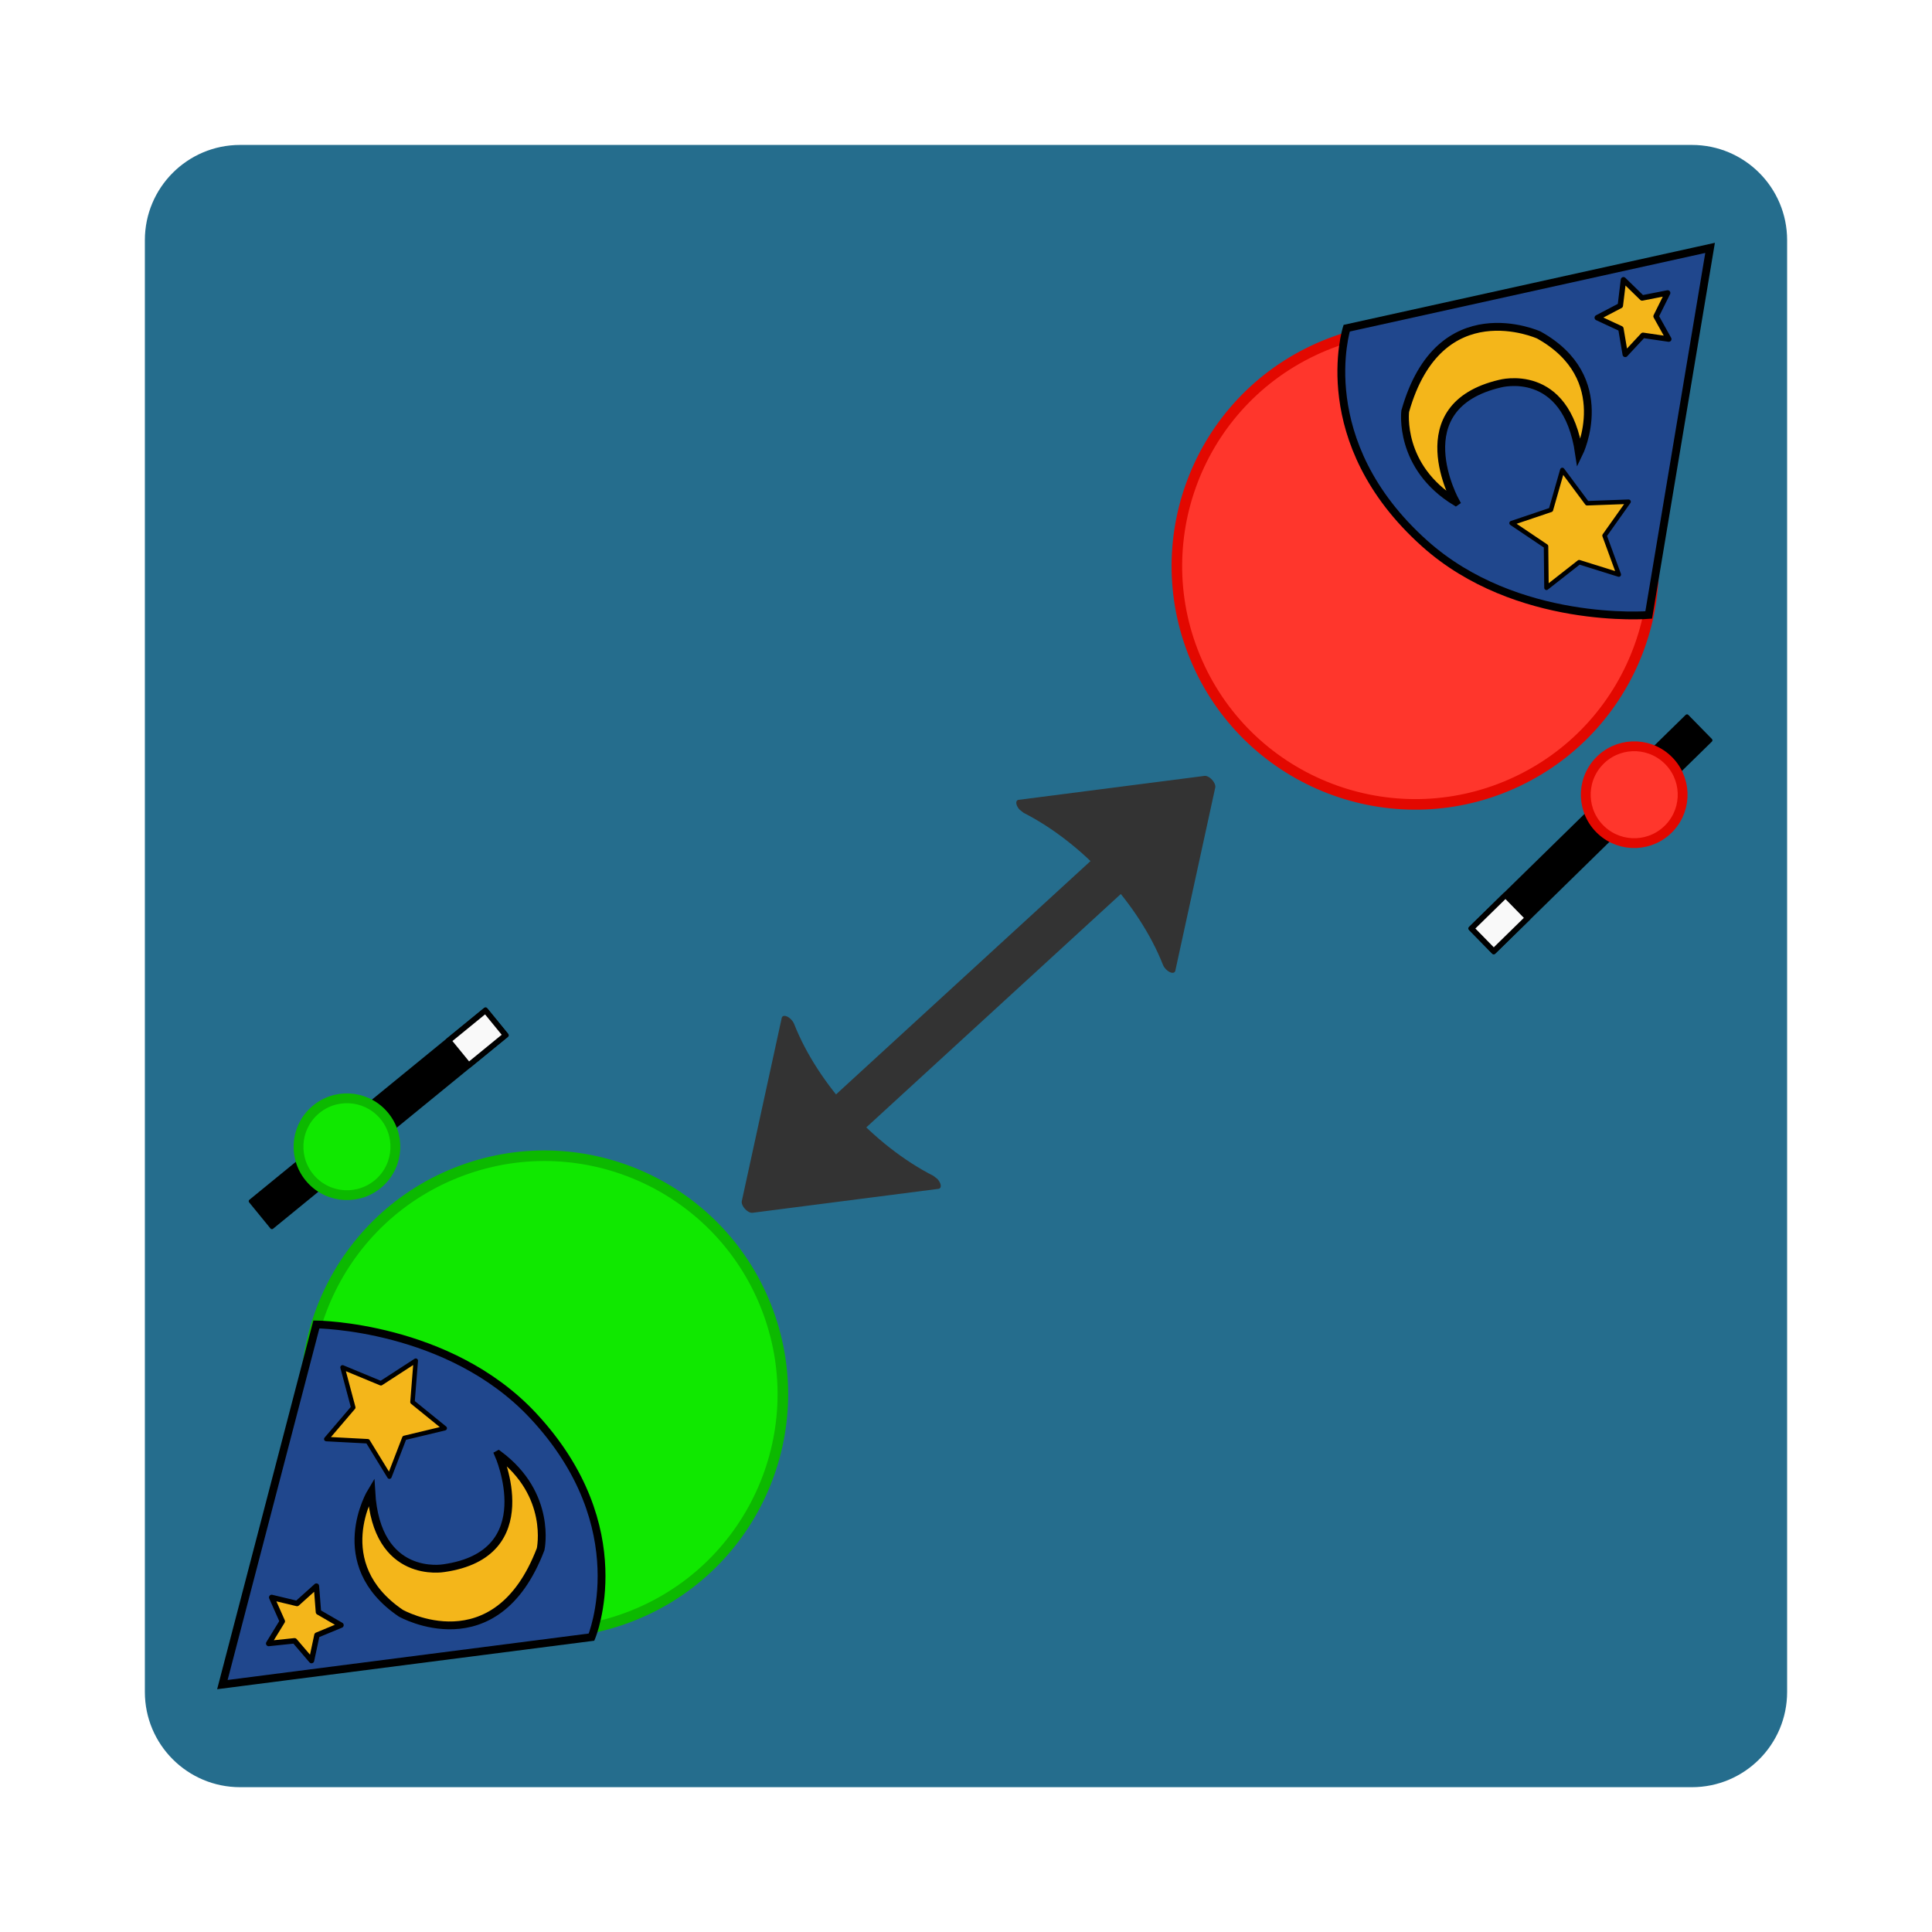
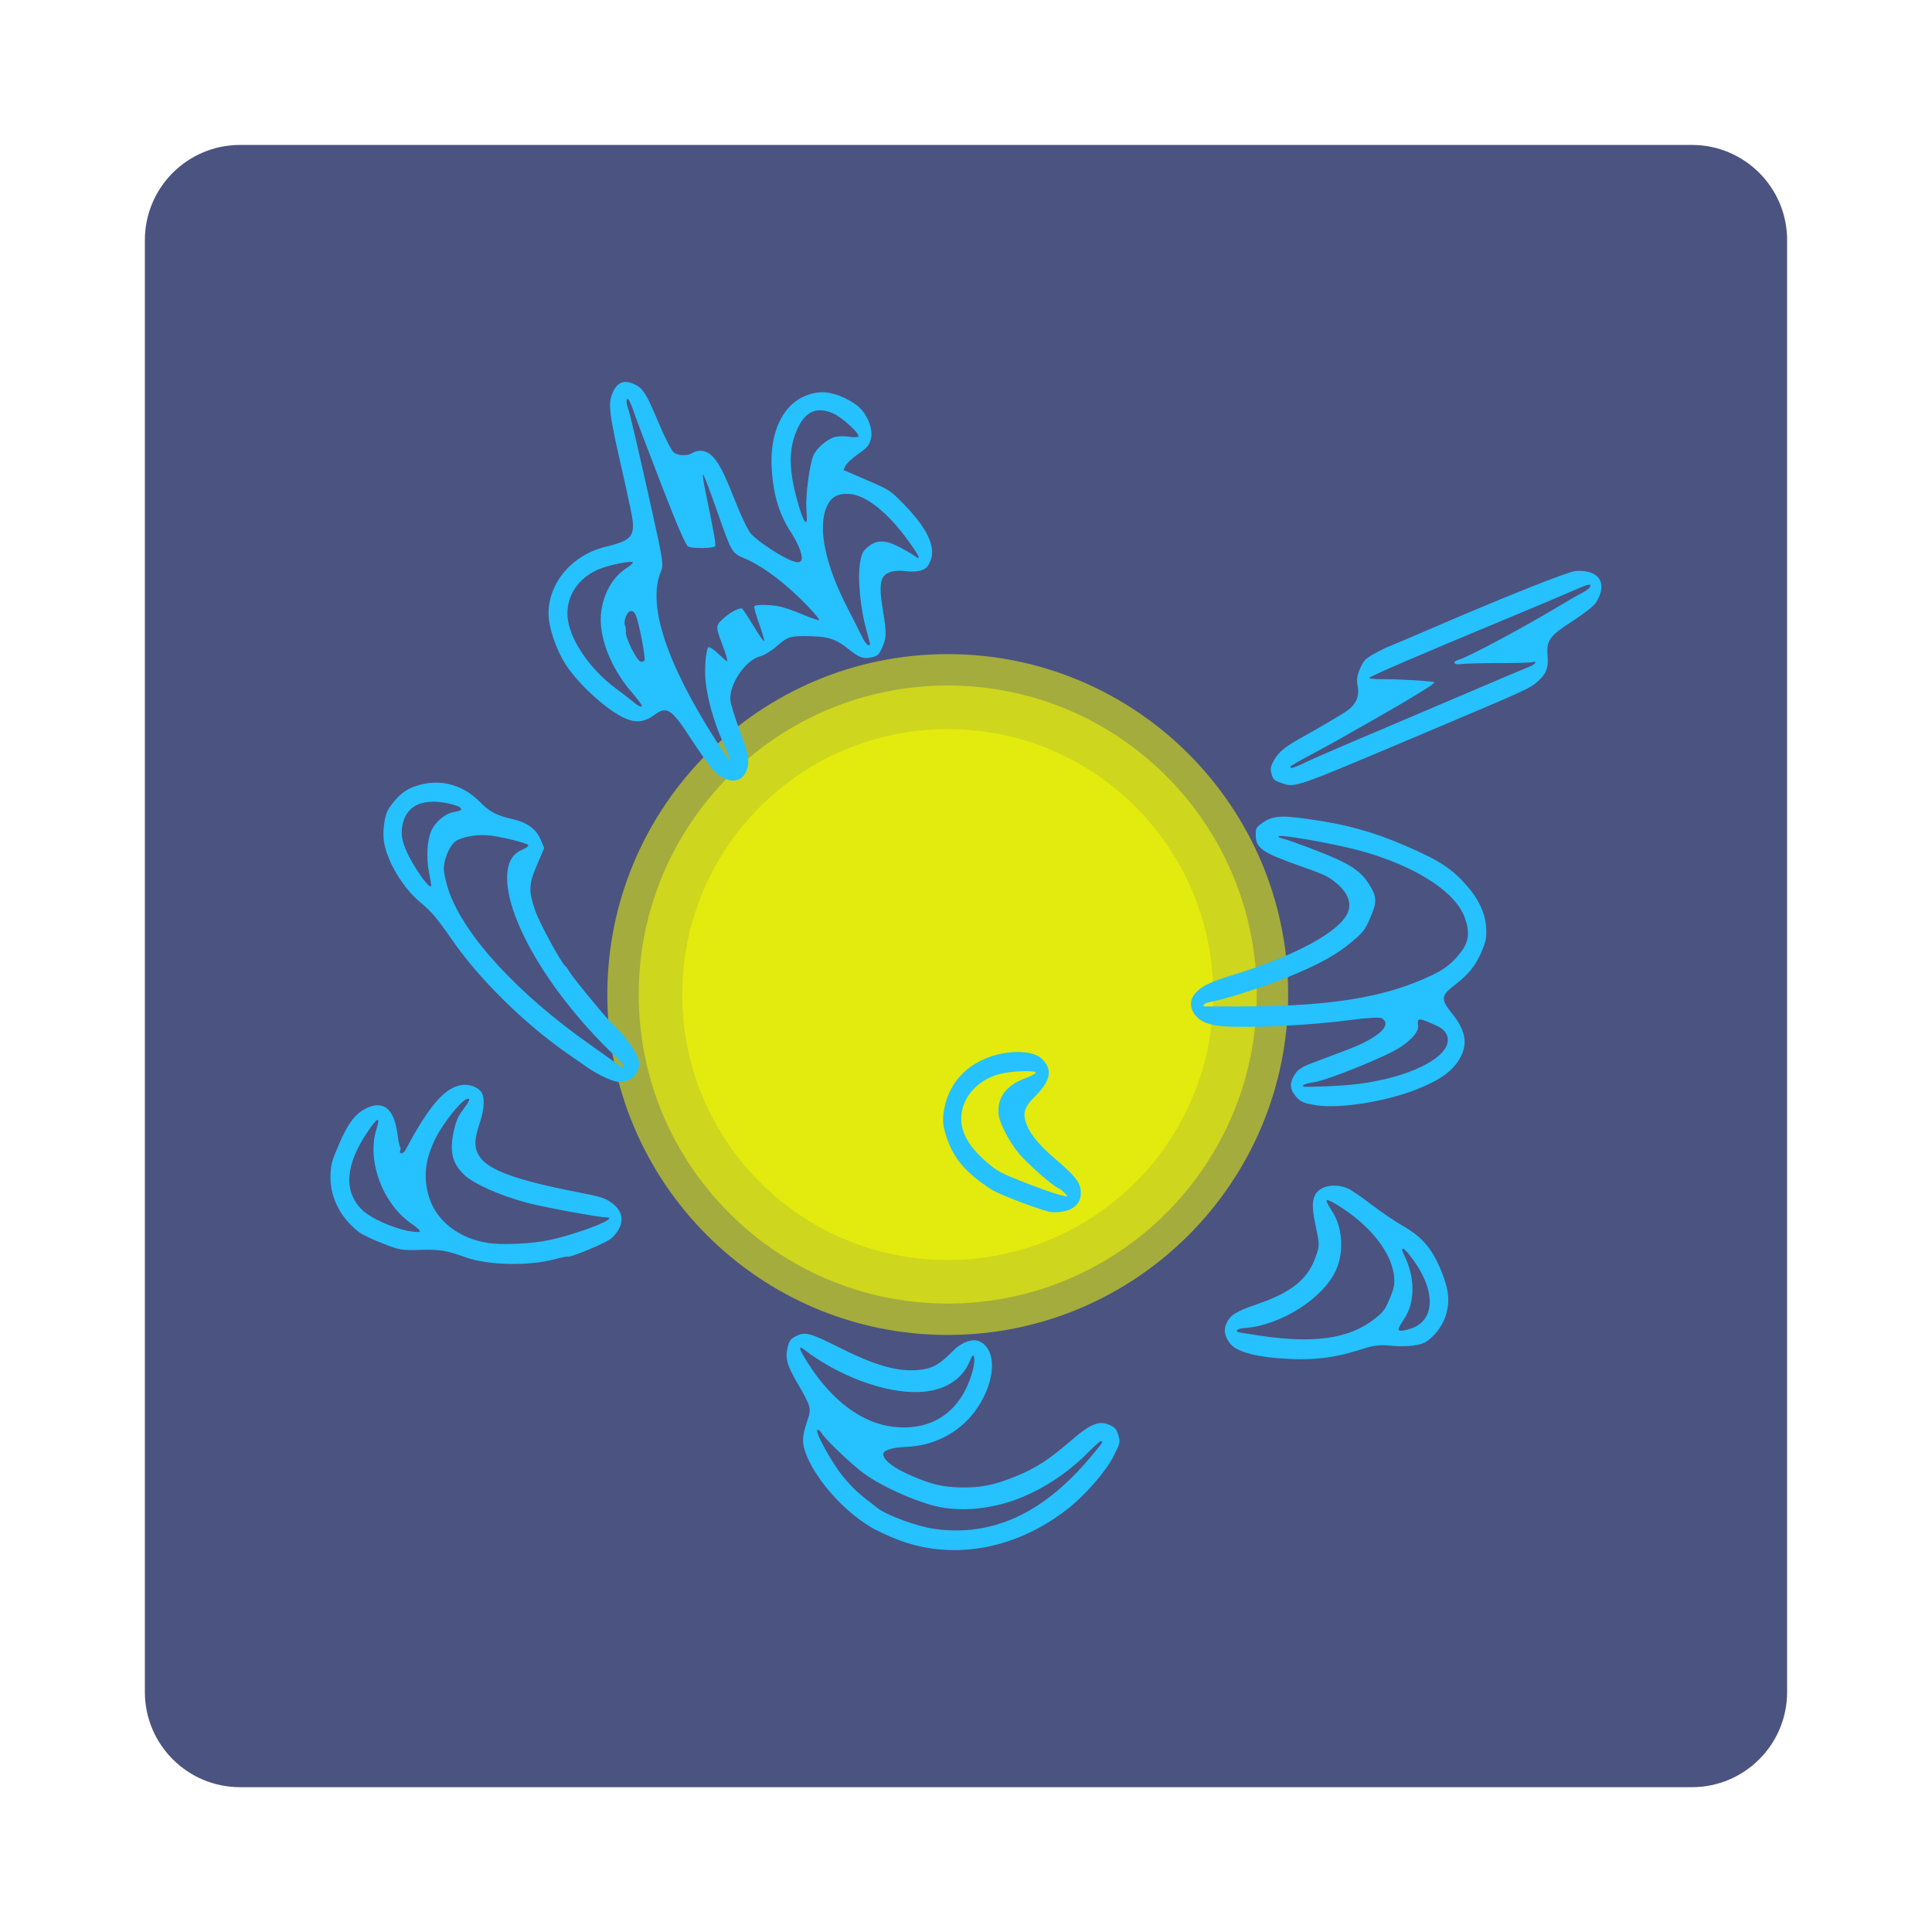
<svg xmlns="http://www.w3.org/2000/svg" width="26.458mm" height="26.458mm" viewBox="0 0 26.458 26.458" version="1.1" id="svg8">
  <defs id="defs2">
    <marker orient="auto" refY="0.0" refX="0.0" id="Arrow2Mend" style="overflow:visible;">
      <path id="path852" style="fill-rule:evenodd;stroke-width:0.625;stroke-linejoin:round;stroke:#333333;stroke-opacity:1;fill:#333333;fill-opacity:1" d="M 8.719,4.034 L -2.207,0.016 L 8.719,-4.002 C 6.973,-1.63 6.983,1.616 8.719,4.034 z " transform="scale(0.6) rotate(180) translate(0,0)" />
    </marker>
    <marker orient="auto" refY="0.0" refX="0.0" id="Arrow2Mstart" style="overflow:visible">
      <path id="path849" style="fill-rule:evenodd;stroke-width:0.625;stroke-linejoin:round;stroke:#333333;stroke-opacity:1;fill:#333333;fill-opacity:1" d="M 8.719,4.034 L -2.207,0.016 L 8.719,-4.002 C 6.973,-1.63 6.983,1.616 8.719,4.034 z " transform="scale(0.6) translate(0,0)" />
    </marker>
    <marker orient="auto" refY="0.0" refX="0.0" id="TriangleOutL" style="overflow:visible">
      <path id="path967" d="M 5.77,0.0 L -2.88,5.0 L -2.88,-5.0 L 5.77,0.0 z " style="fill-rule:evenodd;stroke:#333333;stroke-width:1pt;stroke-opacity:1;fill:#333333;fill-opacity:1" transform="scale(0.8)" />
    </marker>
    <marker orient="auto" refY="0.0" refX="0.0" id="TriangleInL" style="overflow:visible">
      <path id="path958" d="M 5.77,0.0 L -2.88,5.0 L -2.88,-5.0 L 5.77,0.0 z " style="fill-rule:evenodd;stroke:#333333;stroke-width:1pt;stroke-opacity:1;fill:#333333;fill-opacity:1" transform="scale(-0.8)" />
    </marker>
  </defs>
  <g id="layer1" transform="translate(128.5119,-24.47916)">
-     <rect style="opacity:1;fill:#256d8d;fill-opacity:1;stroke:none;stroke-width:0.17;stroke-linejoin:round;stroke-miterlimit:4;stroke-dasharray:none;stroke-dashoffset:3.964;stroke-opacity:0.67" id="rect817" width="22.49" height="22.49" x="-126.528" y="26.464" ry="1.304" />
-     <g id="g2879" transform="matrix(1.722932,0,0,1.722932,80.8903,-24.22898)">
-       <g transform="matrix(-0.5145103,0.4717658,-0.9039797,-0.9858852,-138.9876,127.7363)" id="g2569">
-         <path id="path1147" d="m -118.49,37.576 v 0.266 h 6.416 v -0.266 z" style="color:#000000;font-style:normal;font-variant:normal;font-weight:normal;font-stretch:normal;font-size:medium;line-height:normal;font-family:sans-serif;font-variant-ligatures:normal;font-variant-position:normal;font-variant-caps:normal;font-variant-numeric:normal;font-variant-alternates:normal;font-feature-settings:normal;text-indent:0;text-align:start;text-decoration:none;text-decoration-line:none;text-decoration-style:solid;text-decoration-color:#000000;letter-spacing:normal;word-spacing:normal;text-transform:none;writing-mode:lr-tb;direction:ltr;text-orientation:mixed;dominant-baseline:auto;baseline-shift:baseline;text-anchor:start;white-space:normal;shape-padding:0;clip-rule:nonzero;display:inline;overflow:visible;visibility:visible;opacity:1;isolation:auto;mix-blend-mode:normal;color-interpolation:sRGB;color-interpolation-filters:linearRGB;solid-color:#000000;solid-opacity:1;vector-effect:none;fill:#333333;fill-opacity:1;fill-rule:nonzero;stroke:none;stroke-width:0.266;stroke-linecap:butt;stroke-linejoin:miter;stroke-miterlimit:4;stroke-dasharray:none;stroke-dashoffset:0;stroke-opacity:1;color-rendering:auto;image-rendering:auto;shape-rendering:auto;text-rendering:auto;enable-background:accumulate" />
-         <path id="path2575" style="fill:#333333;fill-opacity:1;fill-rule:evenodd;stroke:#333333;stroke-width:0.1;stroke-linejoin:round;stroke-opacity:1" d="m -117.099,38.352 -1.745,-0.642 1.745,-0.642 c -0.279,0.379 -0.277,0.897 0,1.283 z" />
-         <path id="path2577" style="fill:#333333;fill-opacity:1;fill-rule:evenodd;stroke:#333333;stroke-width:0.1;stroke-linejoin:round;stroke-opacity:1" d="m -113.467,37.064 1.745,0.642 -1.745,0.642 c 0.279,-0.379 0.277,-0.897 0,-1.283 z" />
+     <rect style="opacity:1;fill:#4b5380;fill-opacity:1;stroke:none;stroke-width:0.17;stroke-linejoin:round;stroke-miterlimit:4;stroke-dasharray:none;stroke-dashoffset:3.964;stroke-opacity:0.67" id="rect817" width="22.49" height="22.49" x="-126.528" y="26.464" ry="1.304" />
+     <g id="g1601">
+       <g transform="translate(1.5062776e-5,3.5682299e-6)" style="fill:#f6fd00;fill-opacity:1" id="g1582">
+         <circle style="opacity:0.52;vector-effect:none;fill:#f6fd00;fill-opacity:1;stroke:none;stroke-width:0.359;stroke-linecap:butt;stroke-linejoin:miter;stroke-miterlimit:4;stroke-dasharray:none;stroke-dashoffset:0;stroke-opacity:1" id="path1573" cx="-115.533" cy="38.099" r="4.662" />
+         <circle r="4.232" cy="38.099" cx="-115.533" id="circle1575" style="opacity:0.52;vector-effect:none;fill:#f6fd00;fill-opacity:1;stroke:none;stroke-width:0.326;stroke-linecap:butt;stroke-linejoin:miter;stroke-miterlimit:4;stroke-dasharray:none;stroke-dashoffset:0;stroke-opacity:1" />
+         <circle style="opacity:0.52;vector-effect:none;fill:#f6fd00;fill-opacity:1;stroke:none;stroke-width:0.28;stroke-linecap:butt;stroke-linejoin:miter;stroke-miterlimit:4;stroke-dasharray:none;stroke-dashoffset:0;stroke-opacity:1" id="circle1577" cx="-115.533" cy="38.099" r="3.636" />
      </g>
-       <g id="g2797">
-         <g id="g889" transform="matrix(0.04668716,0.05723754,-0.05723754,0.04668716,-110.4435,19.21501)">
-           <rect transform="rotate(-0.04921187)" ry="0" y="222.138" x="117.05" height="32.656" width="3.628" id="rect1525" style="opacity:1;fill:#000000;fill-opacity:1;fill-rule:evenodd;stroke:#000000;stroke-width:0.399;stroke-linejoin:round;stroke-miterlimit:4;stroke-dasharray:none;stroke-dashoffset:3.964;stroke-opacity:1" />
-           <rect transform="rotate(-0.04921187)" ry="0" y="222.238" x="117.15" height="5.129" width="3.429" id="rect1527" style="opacity:1;fill:#f9f9f9;fill-opacity:1;fill-rule:evenodd;stroke:#000000;stroke-width:0.598;stroke-linejoin:round;stroke-miterlimit:4;stroke-dasharray:none;stroke-dashoffset:3.964;stroke-opacity:1" />
-         </g>
-         <circle style="fill:#10e800;fill-opacity:1;fill-rule:evenodd;stroke:#0cb900;stroke-width:0.078;stroke-opacity:1" id="path1523" cx="-52.161" cy="113.074" r="0.385" transform="rotate(47.76516)" />
-         <path d="m -115.433,38.697 a 1.895,1.895 61.58 0 0 -2.433,-1.123 1.895,1.895 61.58 0 0 -1.123,2.433 1.895,1.895 61.58 0 0 2.433,1.123 1.895,1.895 61.58 0 0 1.123,-2.433 z" style="fill:#10e800;fill-opacity:1;fill-rule:evenodd;stroke:#0cb900;stroke-width:0.084;stroke-miterlimit:4;stroke-dasharray:none;stroke-opacity:1" id="path880" />
-         <g id="g923" transform="matrix(0.1402236,0.2591228,-0.2591228,0.1402236,-107.9476,-11.12569)">
-           <path id="path1499" d="m 142.083,111.192 -3.613,9.368 -7.338,-6.854 c 0,0 1.729,-3.134 4.95,-3.972 3.986,-1.038 6.001,1.458 6.001,1.458 z" style="opacity:1;fill:#20478d;fill-opacity:1;stroke:#000000;stroke-width:0.211px;stroke-linecap:butt;stroke-linejoin:miter;stroke-opacity:1" />
-           <path id="path1505" d="m 136.552,111.055 c 0,0 2.939,0.224 1.998,2.758 0,0 -0.577,1.756 -2.745,0.737 0,0 1.147,1.955 3.261,0.86 0,0 2.492,-1.562 0.278,-4.139 0,0 -1.145,-0.988 -2.792,-0.217 z" style="fill:#f4b61a;fill-opacity:1;stroke:#000000;stroke-width:0.211px;stroke-linecap:butt;stroke-linejoin:miter;stroke-opacity:1" />
-           <path transform="rotate(8.197668,152.4677,164.0167)" d="m 128.71,116.832 -1.098,0.219 -0.442,1.029 -0.548,-0.977 -1.115,-0.103 0.76,-0.823 -0.247,-1.093 1.017,0.469 0.963,-0.572 -0.131,1.112 z" id="path1519" style="opacity:1;fill:#f4b61a;fill-opacity:1;fill-rule:evenodd;stroke:#000000;stroke-width:0.121;stroke-linejoin:round;stroke-miterlimit:4;stroke-dasharray:none;stroke-dashoffset:3.964;stroke-opacity:1" />
-           <path transform="rotate(8.197668,152.4677,164.0167)" d="m 130.67,120.939 0.39,-0.585 -0.26,-0.653 0.677,0.191 0.541,-0.449 0.028,0.702 0.594,0.375 -0.659,0.244 -0.173,0.681 -0.435,-0.552 z" id="path1521" style="opacity:1;fill:#f4b61a;fill-opacity:1;fill-rule:evenodd;stroke:#000000;stroke-width:0.146;stroke-linejoin:round;stroke-miterlimit:4;stroke-dasharray:none;stroke-dashoffset:3.964;stroke-opacity:1" />
-         </g>
-       </g>
-       <g transform="rotate(45.66078,-111.2017,29.91892)" id="g2764">
-         <g transform="matrix(-0.07386356,0,0,-0.07386356,-97.2321,49.36026)" id="g2583">
-           <rect style="opacity:1;fill:#000000;fill-opacity:1;fill-rule:evenodd;stroke:#000000;stroke-width:0.399;stroke-linejoin:round;stroke-miterlimit:4;stroke-dasharray:none;stroke-dashoffset:3.964;stroke-opacity:1" id="rect2579" width="3.628" height="32.656" x="117.05" y="222.138" ry="0" transform="rotate(-0.04921187)" />
-           <rect style="opacity:1;fill:#f9f9f9;fill-opacity:1;fill-rule:evenodd;stroke:#000000;stroke-width:0.598;stroke-linejoin:round;stroke-miterlimit:4;stroke-dasharray:none;stroke-dashoffset:3.964;stroke-opacity:1" id="rect2581" width="3.429" height="5.129" x="117.15" y="222.238" ry="0" transform="rotate(-0.04921187)" />
-         </g>
-         <circle transform="rotate(176.9684)" r="0.385" cy="-25.634" cx="107.515" id="circle2585" style="fill:#ff362c;fill-opacity:1;fill-rule:evenodd;stroke:#e30800;stroke-width:0.078;stroke-opacity:1" />
-         <path id="path2587" style="fill:#ff362c;fill-opacity:1;fill-rule:evenodd;stroke:#e30800;stroke-width:0.084;stroke-miterlimit:4;stroke-dasharray:none;stroke-opacity:1" d="m -109.142,33.05 a 1.895,1.895 10.783 0 0 2.408,-1.175 1.895,1.895 10.783 0 0 -1.175,-2.408 1.895,1.895 10.783 0 0 -2.408,1.175 1.895,1.895 10.783 0 0 1.176,2.408 z" />
-         <g transform="matrix(-0.2894281,-0.05512396,0.05512396,-0.2894281,-75.26464,70.34164)" id="g2597">
-           <path style="opacity:1;fill:#20478d;fill-opacity:1;stroke:#000000;stroke-width:0.211px;stroke-linecap:butt;stroke-linejoin:miter;stroke-opacity:1" d="m 142.083,111.192 -3.613,9.368 -7.338,-6.854 c 0,0 1.729,-3.134 4.95,-3.972 3.986,-1.038 6.001,1.458 6.001,1.458 z" id="path2589" />
-           <path style="fill:#f4b61a;fill-opacity:1;stroke:#000000;stroke-width:0.211px;stroke-linecap:butt;stroke-linejoin:miter;stroke-opacity:1" d="m 136.552,111.055 c 0,0 2.939,0.224 1.998,2.758 0,0 -0.577,1.756 -2.745,0.737 0,0 1.147,1.955 3.261,0.86 0,0 2.492,-1.562 0.278,-4.139 0,0 -1.145,-0.988 -2.792,-0.217 z" id="path2591" />
-           <path style="opacity:1;fill:#f4b61a;fill-opacity:1;fill-rule:evenodd;stroke:#000000;stroke-width:0.121;stroke-linejoin:round;stroke-miterlimit:4;stroke-dasharray:none;stroke-dashoffset:3.964;stroke-opacity:1" id="path2593" d="m 128.71,116.832 -1.098,0.219 -0.442,1.029 -0.548,-0.977 -1.115,-0.103 0.76,-0.823 -0.247,-1.093 1.017,0.469 0.963,-0.572 -0.131,1.112 z" transform="rotate(8.197668,152.4677,164.0167)" />
-           <path style="opacity:1;fill:#f4b61a;fill-opacity:1;fill-rule:evenodd;stroke:#000000;stroke-width:0.146;stroke-linejoin:round;stroke-miterlimit:4;stroke-dasharray:none;stroke-dashoffset:3.964;stroke-opacity:1" id="path2595" d="m 130.67,120.939 0.39,-0.585 -0.26,-0.653 0.677,0.191 0.541,-0.449 0.028,0.702 0.594,0.375 -0.659,0.244 -0.173,0.681 -0.435,-0.552 z" transform="rotate(8.197668,152.4677,164.0167)" />
-         </g>
-       </g>
+       <path style="fill:#26c1ff;fill-opacity:1;stroke-width:0.025" d="m -116.607,45.379 c -0.349,-0.212 -0.711,-0.616 -0.852,-0.951 -0.075,-0.178 -0.074,-0.269 0.006,-0.502 0.055,-0.16 0.049,-0.182 -0.139,-0.506 -0.148,-0.255 -0.171,-0.344 -0.13,-0.504 0.02,-0.08 0.039,-0.102 0.115,-0.141 0.121,-0.061 0.191,-0.042 0.591,0.159 0.492,0.247 0.8,0.334 1.085,0.306 0.191,-0.019 0.281,-0.069 0.482,-0.272 0.106,-0.107 0.256,-0.16 0.344,-0.122 0.27,0.116 0.226,0.612 -0.088,1.002 -0.216,0.268 -0.544,0.43 -0.9,0.445 -0.213,0.009 -0.331,0.049 -0.323,0.108 0.012,0.083 0.148,0.185 0.388,0.289 0.271,0.117 0.417,0.152 0.663,0.159 0.273,0.007 0.472,-0.032 0.764,-0.152 0.287,-0.118 0.445,-0.221 0.794,-0.521 0.227,-0.195 0.35,-0.243 0.48,-0.187 0.084,0.036 0.104,0.058 0.13,0.143 0.029,0.096 0.026,0.108 -0.065,0.289 -0.109,0.216 -0.399,0.546 -0.649,0.738 -0.714,0.548 -1.577,0.695 -2.328,0.397 -0.127,-0.05 -0.293,-0.129 -0.369,-0.176 z m 0.887,0.037 c 0.785,0.113 1.486,-0.205 2.127,-0.964 0.184,-0.218 0.19,-0.227 0.163,-0.239 -0.01,-0.004 -0.091,0.065 -0.179,0.155 -0.342,0.348 -0.792,0.613 -1.213,0.716 -0.267,0.065 -0.51,0.08 -0.758,0.045 -0.294,-0.041 -0.851,-0.282 -1.115,-0.482 -0.188,-0.143 -0.53,-0.472 -0.568,-0.546 -0.011,-0.021 -0.034,-0.04 -0.051,-0.041 -0.057,-0.005 0.188,0.446 0.346,0.638 0.139,0.168 0.201,0.225 0.478,0.437 0.128,0.098 0.539,0.248 0.77,0.281 z m -0.552,-1.397 c 0.539,0.06 0.932,-0.219 1.081,-0.77 0.019,-0.069 0.028,-0.15 0.02,-0.18 -0.012,-0.049 -0.02,-0.042 -0.069,0.07 -0.109,0.248 -0.36,0.394 -0.699,0.404 -0.459,0.014 -1.091,-0.221 -1.558,-0.58 -0.089,-0.069 -0.074,-0.011 0.047,0.18 0.33,0.52 0.744,0.828 1.176,0.876 z m -7.322,-2.665 c -0.252,-0.194 -0.395,-0.471 -0.392,-0.758 0.002,-0.161 0.014,-0.207 0.114,-0.442 0.133,-0.31 0.24,-0.444 0.412,-0.513 0.212,-0.084 0.345,0.037 0.388,0.352 0.013,0.098 0.031,0.185 0.04,0.194 0.008,0.008 0.008,0.031 2.7e-4,0.05 -0.021,0.05 0.042,0.047 0.069,-0.003 0.329,-0.617 0.543,-0.863 0.775,-0.896 0.099,-0.014 0.209,0.024 0.262,0.089 0.056,0.07 0.05,0.236 -0.016,0.431 -0.079,0.233 -0.079,0.344 -9.4e-4,0.462 0.121,0.184 0.513,0.325 1.339,0.485 0.324,0.063 0.373,0.078 0.469,0.147 0.179,0.128 0.18,0.308 0.002,0.481 -0.064,0.062 -0.57,0.273 -0.611,0.256 -0.008,-0.004 -0.086,0.012 -0.173,0.035 -0.354,0.095 -0.909,0.084 -1.214,-0.025 -0.276,-0.098 -0.35,-0.11 -0.63,-0.103 -0.257,0.007 -0.279,0.003 -0.515,-0.09 -0.136,-0.053 -0.278,-0.121 -0.318,-0.152 z m 0.668,-0.019 c 0.081,0.016 0.155,0.021 0.164,0.011 0.009,-0.011 -0.04,-0.058 -0.11,-0.106 -0.396,-0.267 -0.62,-0.864 -0.486,-1.291 0.059,-0.187 0.021,-0.178 -0.119,0.029 -0.307,0.453 -0.333,0.817 -0.077,1.069 0.11,0.109 0.4,0.242 0.627,0.289 z m 1.092,0.166 c 0.2,0.03 0.6,0.012 0.837,-0.038 0.419,-0.089 0.984,-0.312 0.79,-0.312 -0.103,4.7e-5 -0.866,-0.141 -1.094,-0.202 -0.363,-0.097 -0.729,-0.26 -0.855,-0.382 -0.166,-0.159 -0.203,-0.324 -0.139,-0.609 0.029,-0.126 0.054,-0.187 0.114,-0.267 0.107,-0.145 0.119,-0.178 0.061,-0.161 -0.077,0.023 -0.316,0.32 -0.419,0.522 -0.155,0.303 -0.183,0.559 -0.092,0.837 0.103,0.316 0.413,0.553 0.798,0.611 z m 1.349,-2.416 c -0.074,-0.052 -0.187,-0.129 -0.249,-0.173 -0.589,-0.408 -1.211,-1.019 -1.583,-1.556 -0.213,-0.308 -0.279,-0.386 -0.445,-0.525 -0.252,-0.211 -0.478,-0.608 -0.497,-0.873 -0.01,-0.146 0.022,-0.335 0.07,-0.404 0.114,-0.166 0.207,-0.248 0.338,-0.298 0.323,-0.125 0.661,-0.049 0.909,0.203 0.135,0.137 0.23,0.188 0.436,0.234 0.209,0.047 0.333,0.134 0.395,0.278 l 0.052,0.122 -0.097,0.226 c -0.117,0.273 -0.12,0.36 -0.022,0.642 0.058,0.166 0.367,0.732 0.41,0.75 0.007,0.003 0.036,0.043 0.063,0.088 0.056,0.093 0.531,0.665 0.601,0.725 0.108,0.091 0.265,0.299 0.312,0.41 0.042,0.1 0.043,0.135 0.008,0.214 -0.042,0.097 -0.11,0.138 -0.244,0.147 -0.078,0.005 -0.285,-0.089 -0.458,-0.21 z m 0.514,-0.004 c 0.005,-0.011 -0.032,-0.059 -0.082,-0.106 -0.924,-0.864 -1.58,-1.978 -1.509,-2.564 0.019,-0.154 0.084,-0.247 0.213,-0.301 0.047,-0.02 0.079,-0.046 0.071,-0.058 -0.021,-0.031 -0.401,-0.122 -0.556,-0.134 -0.157,-0.012 -0.35,0.023 -0.435,0.079 -0.087,0.058 -0.173,0.267 -0.164,0.4 0.004,0.057 0.033,0.181 0.064,0.274 0.207,0.612 0.945,1.417 1.945,2.119 0.148,0.104 0.297,0.211 0.33,0.236 0.086,0.067 0.114,0.079 0.125,0.055 z m -2.636,-2.478 c -4.7e-4,-0.011 -0.014,-0.094 -0.031,-0.183 -0.038,-0.198 -0.025,-0.427 0.03,-0.557 0.056,-0.13 0.197,-0.247 0.32,-0.265 0.149,-0.022 0.114,-0.073 -0.081,-0.115 -0.372,-0.081 -0.6,0.038 -0.638,0.334 -0.012,0.093 0.002,0.172 0.05,0.291 0.092,0.226 0.351,0.592 0.35,0.495 z m 10.945,6.28 c -0.077,-0.096 -0.096,-0.184 -0.058,-0.273 0.051,-0.119 0.132,-0.171 0.414,-0.267 0.47,-0.16 0.695,-0.337 0.804,-0.631 0.061,-0.165 0.062,-0.184 0.02,-0.383 -0.061,-0.287 -0.065,-0.38 -0.025,-0.475 0.057,-0.133 0.271,-0.179 0.458,-0.098 0.039,0.017 0.181,0.114 0.314,0.216 0.134,0.102 0.33,0.236 0.437,0.297 0.265,0.151 0.401,0.312 0.525,0.619 0.105,0.259 0.12,0.417 0.058,0.614 -0.044,0.141 -0.169,0.299 -0.287,0.363 -0.085,0.046 -0.287,0.063 -0.501,0.04 -0.11,-0.012 -0.21,0.002 -0.349,0.047 -0.412,0.133 -0.712,0.165 -1.175,0.126 -0.329,-0.027 -0.557,-0.098 -0.636,-0.196 z m 0.402,-0.113 c 0.726,0.111 1.214,0.044 1.553,-0.215 0.139,-0.106 0.158,-0.131 0.225,-0.287 0.057,-0.134 0.071,-0.198 0.063,-0.293 -0.027,-0.343 -0.334,-0.728 -0.804,-1.01 -0.066,-0.039 -0.116,-0.059 -0.122,-0.047 -0.005,0.012 0.027,0.075 0.071,0.141 0.146,0.218 0.172,0.55 0.063,0.803 -0.168,0.391 -0.76,0.77 -1.257,0.804 -0.05,0.003 -0.095,0.016 -0.1,0.028 -0.012,0.029 -0.035,0.023 0.307,0.076 z m 2.034,-0.086 c 0.366,-0.092 0.393,-0.507 0.063,-0.958 -0.125,-0.171 -0.187,-0.198 -0.115,-0.049 0.147,0.299 0.146,0.639 -0.003,0.862 -0.113,0.17 -0.107,0.187 0.055,0.146 z m -5.7,-1.909 c -0.353,-0.231 -0.517,-0.417 -0.615,-0.7 -0.054,-0.155 -0.065,-0.234 -0.05,-0.349 0.051,-0.385 0.291,-0.665 0.672,-0.786 0.267,-0.085 0.564,-0.068 0.674,0.038 0.152,0.147 0.126,0.298 -0.091,0.514 -0.155,0.154 -0.178,0.241 -0.11,0.404 0.055,0.132 0.182,0.281 0.39,0.458 0.296,0.252 0.357,0.34 0.344,0.494 -0.014,0.155 -0.166,0.243 -0.399,0.231 -0.091,-0.005 -0.708,-0.236 -0.813,-0.305 z m 0.917,0.065 c 0.131,0.034 0.132,0.034 0.081,-0.02 -0.029,-0.03 -0.07,-0.062 -0.092,-0.071 -0.082,-0.035 -0.403,-0.316 -0.532,-0.466 -0.13,-0.15 -0.275,-0.428 -0.285,-0.545 -0.019,-0.223 0.099,-0.388 0.343,-0.483 0.097,-0.037 0.172,-0.076 0.168,-0.087 -0.012,-0.029 -0.259,-0.026 -0.434,0.006 -0.408,0.074 -0.667,0.429 -0.566,0.777 0.044,0.15 0.155,0.299 0.341,0.456 0.135,0.114 0.183,0.139 0.496,0.262 0.19,0.075 0.406,0.152 0.48,0.171 z m 3.231,-1.362 c -0.074,-0.088 -0.073,-0.179 0.002,-0.292 0.041,-0.062 0.1,-0.099 0.239,-0.151 0.101,-0.038 0.318,-0.12 0.481,-0.182 0.426,-0.162 0.616,-0.338 0.467,-0.43 -0.025,-0.015 -0.199,-0.006 -0.409,0.022 -0.572,0.077 -1.393,0.117 -1.777,0.087 -0.196,-0.015 -0.318,-0.071 -0.385,-0.174 -0.064,-0.1 -0.055,-0.197 0.025,-0.285 0.084,-0.092 0.198,-0.147 0.498,-0.239 0.857,-0.262 1.469,-0.593 1.581,-0.854 0.058,-0.135 0.002,-0.278 -0.162,-0.413 -0.106,-0.087 -0.159,-0.112 -0.505,-0.234 -0.5,-0.177 -0.589,-0.238 -0.592,-0.409 -0.002,-0.095 0.004,-0.108 0.062,-0.154 0.152,-0.119 0.261,-0.131 0.661,-0.074 0.527,0.075 0.871,0.17 1.323,0.364 0.469,0.202 0.639,0.312 0.85,0.554 0.163,0.187 0.251,0.383 0.26,0.581 0.006,0.128 -0.006,0.186 -0.067,0.326 -0.081,0.188 -0.174,0.301 -0.375,0.457 -0.178,0.137 -0.181,0.188 -0.026,0.38 0.191,0.236 0.221,0.424 0.102,0.624 -0.104,0.173 -0.267,0.288 -0.584,0.415 -0.421,0.167 -1.05,0.268 -1.369,0.219 -0.186,-0.028 -0.225,-0.046 -0.301,-0.136 z m 0.425,-0.122 c 0.339,-0.013 0.566,-0.041 0.818,-0.101 0.594,-0.142 0.945,-0.403 0.829,-0.618 -0.032,-0.059 -0.072,-0.087 -0.207,-0.145 -0.171,-0.074 -0.194,-0.07 -0.179,0.027 0.013,0.082 -0.075,0.19 -0.249,0.305 -0.188,0.124 -0.983,0.446 -1.177,0.476 -0.122,0.019 -0.179,0.044 -0.138,0.061 0.007,0.003 0.145,8.37e-4 0.305,-0.005 z m -1.198,-1.094 c 1.12,8.97e-4 1.834,-0.096 2.426,-0.331 0.343,-0.136 0.476,-0.225 0.621,-0.415 0.109,-0.142 0.123,-0.273 0.05,-0.474 -0.138,-0.382 -0.777,-0.764 -1.596,-0.954 -0.374,-0.087 -0.904,-0.176 -0.943,-0.159 -0.024,0.01 -0.008,0.02 0.052,0.035 0.047,0.011 0.258,0.086 0.468,0.168 0.432,0.167 0.588,0.266 0.705,0.449 0.113,0.176 0.117,0.245 0.025,0.459 -0.074,0.171 -0.094,0.199 -0.243,0.326 -0.216,0.184 -0.451,0.315 -0.873,0.488 -0.328,0.135 -0.901,0.319 -1.077,0.346 -0.079,0.012 -0.132,0.062 -0.067,0.062 0.019,7.5e-5 0.222,2.74e-4 0.452,4.61e-4 z m -7.226,-3.279 c -0.054,-0.065 -0.174,-0.236 -0.268,-0.38 -0.271,-0.418 -0.334,-0.46 -0.504,-0.334 -0.136,0.101 -0.254,0.114 -0.408,0.045 -0.241,-0.107 -0.63,-0.461 -0.807,-0.733 -0.128,-0.197 -0.234,-0.508 -0.236,-0.689 -0.004,-0.429 0.319,-0.812 0.782,-0.925 0.383,-0.093 0.42,-0.15 0.341,-0.518 -0.015,-0.069 -0.037,-0.173 -0.049,-0.23 -0.012,-0.057 -0.038,-0.173 -0.057,-0.257 -0.187,-0.812 -0.205,-0.951 -0.14,-1.102 0.062,-0.145 0.156,-0.184 0.291,-0.123 0.127,0.058 0.166,0.12 0.344,0.542 0.082,0.195 0.173,0.373 0.202,0.395 0.067,0.051 0.193,0.052 0.267,0.003 0.034,-0.022 0.093,-0.031 0.141,-0.02 0.139,0.031 0.239,0.184 0.415,0.636 0.095,0.243 0.19,0.443 0.237,0.497 0.09,0.103 0.421,0.321 0.564,0.371 0.072,0.025 0.103,0.023 0.122,-0.005 0.032,-0.048 -0.029,-0.216 -0.14,-0.387 -0.151,-0.232 -0.231,-0.478 -0.259,-0.803 -0.057,-0.641 0.209,-1.083 0.669,-1.115 0.142,-0.01 0.364,0.073 0.506,0.19 0.13,0.107 0.215,0.321 0.178,0.451 -0.025,0.089 -0.048,0.116 -0.171,0.203 -0.079,0.055 -0.157,0.127 -0.174,0.16 l -0.031,0.06 0.319,0.138 c 0.317,0.137 0.32,0.139 0.497,0.319 0.332,0.337 0.457,0.601 0.375,0.79 -0.036,0.084 -0.06,0.107 -0.132,0.13 -0.048,0.015 -0.139,0.019 -0.202,0.009 -0.063,-0.01 -0.155,-0.006 -0.205,0.009 -0.148,0.045 -0.172,0.156 -0.111,0.526 0.051,0.31 0.05,0.374 -0.005,0.501 -0.044,0.102 -0.063,0.122 -0.132,0.14 -0.121,0.032 -0.181,0.014 -0.321,-0.099 -0.177,-0.143 -0.278,-0.179 -0.518,-0.186 -0.288,-0.008 -0.323,0.002 -0.476,0.135 -0.074,0.065 -0.175,0.127 -0.225,0.139 -0.2,0.047 -0.429,0.38 -0.412,0.599 0.004,0.051 0.06,0.234 0.124,0.406 0.129,0.346 0.146,0.448 0.094,0.57 -0.082,0.191 -0.304,0.166 -0.488,-0.057 z m 0.158,-0.355 c -0.121,-0.279 -0.202,-0.565 -0.23,-0.814 -0.019,-0.168 0.006,-0.458 0.041,-0.472 0.015,-0.006 0.072,0.032 0.127,0.085 0.055,0.053 0.111,0.101 0.126,0.108 0.014,0.006 -0.015,-0.097 -0.065,-0.23 -0.099,-0.259 -0.098,-0.261 0.048,-0.385 0.072,-0.061 0.192,-0.12 0.22,-0.108 0.01,0.004 0.08,0.108 0.154,0.231 0.075,0.123 0.142,0.22 0.15,0.217 0.008,-0.003 -0.021,-0.107 -0.065,-0.23 -0.044,-0.123 -0.075,-0.234 -0.07,-0.246 0.011,-0.026 0.171,-0.028 0.325,-0.004 0.062,0.01 0.214,0.061 0.336,0.113 0.122,0.052 0.226,0.087 0.23,0.078 0.004,-0.009 -0.062,-0.089 -0.146,-0.178 -0.294,-0.309 -0.615,-0.554 -0.868,-0.663 -0.19,-0.082 -0.18,-0.064 -0.401,-0.695 -0.089,-0.255 -0.169,-0.462 -0.177,-0.459 -0.008,0.003 0.007,0.11 0.034,0.237 0.12,0.584 0.144,0.717 0.132,0.745 -0.014,0.031 -0.286,0.037 -0.367,0.008 -0.033,-0.011 -0.145,-0.27 -0.367,-0.842 -0.176,-0.454 -0.349,-0.911 -0.384,-1.015 -0.04,-0.119 -0.073,-0.18 -0.087,-0.164 -0.013,0.014 -0.01,0.064 0.007,0.111 0.034,0.095 0.118,0.454 0.343,1.464 0.14,0.629 0.15,0.699 0.113,0.785 -0.192,0.447 0.07,1.249 0.76,2.327 0.091,0.142 0.175,0.263 0.186,0.268 0.011,0.005 -0.035,-0.118 -0.103,-0.274 z m -1.104,-0.486 c -0.002,-0.015 -0.063,-0.095 -0.134,-0.178 -0.251,-0.29 -0.411,-0.648 -0.427,-0.954 -0.015,-0.303 0.126,-0.607 0.35,-0.749 0.052,-0.033 0.092,-0.069 0.088,-0.08 -0.011,-0.029 -0.327,0.035 -0.47,0.096 -0.27,0.114 -0.434,0.354 -0.425,0.622 0.01,0.307 0.29,0.732 0.664,1.009 0.1,0.074 0.203,0.153 0.23,0.177 0.069,0.061 0.13,0.089 0.125,0.056 z m 0.037,-0.621 c 0.015,-0.036 -0.064,-0.46 -0.111,-0.597 -0.035,-0.102 -0.1,-0.103 -0.144,-0.002 -0.018,0.043 -0.024,0.096 -0.013,0.118 0.011,0.022 0.017,0.066 0.013,0.097 -0.008,0.071 0.142,0.377 0.198,0.401 0.023,0.01 0.049,0.002 0.057,-0.017 z m 3.087,-0.213 c 0.003,-0.008 -0.013,-0.078 -0.036,-0.157 -0.097,-0.331 -0.138,-0.767 -0.095,-0.988 0.021,-0.108 0.036,-0.135 0.103,-0.193 0.117,-0.1 0.237,-0.101 0.428,-9.81e-4 0.085,0.044 0.181,0.1 0.214,0.124 0.093,0.069 0.066,0.006 -0.089,-0.209 -0.281,-0.389 -0.588,-0.632 -0.812,-0.641 -0.161,-0.007 -0.248,0.045 -0.307,0.182 -0.122,0.284 -0.017,0.792 0.285,1.375 0.079,0.152 0.166,0.326 0.195,0.386 0.047,0.1 0.099,0.155 0.114,0.121 z m -0.865,-1.692 c 0.003,-0.007 4.8e-4,-0.089 -0.005,-0.182 -0.011,-0.182 0.045,-0.602 0.097,-0.719 0.04,-0.092 0.172,-0.209 0.276,-0.246 0.045,-0.016 0.137,-0.021 0.202,-0.01 0.066,0.01 0.127,0.01 0.136,1.25e-4 0.031,-0.034 -0.22,-0.266 -0.348,-0.32 -0.243,-0.104 -0.407,-0.012 -0.517,0.29 -0.096,0.265 -0.078,0.561 0.063,1.019 0.044,0.144 0.079,0.206 0.096,0.168 z m 6.365,3.463 c -0.02,-0.073 -0.013,-0.105 0.036,-0.192 0.066,-0.114 0.15,-0.182 0.395,-0.318 0.187,-0.104 0.378,-0.215 0.561,-0.328 0.161,-0.099 0.217,-0.212 0.187,-0.371 -0.016,-0.083 -0.008,-0.137 0.033,-0.233 0.046,-0.108 0.071,-0.135 0.184,-0.199 0.071,-0.041 0.168,-0.089 0.215,-0.107 0.047,-0.018 0.331,-0.139 0.631,-0.268 0.993,-0.428 1.822,-0.757 1.922,-0.764 0.324,-0.023 0.447,0.169 0.279,0.433 -0.029,0.045 -0.163,0.151 -0.324,0.255 -0.315,0.204 -0.356,0.262 -0.338,0.48 0.013,0.159 -0.019,0.242 -0.134,0.343 -0.112,0.099 -0.12,0.103 -1.576,0.718 -1.761,0.745 -1.743,0.739 -1.924,0.678 -0.113,-0.038 -0.125,-0.048 -0.147,-0.129 z m 0.458,-0.156 c 0.093,-0.045 0.369,-0.166 0.614,-0.27 0.245,-0.103 0.876,-0.372 1.404,-0.597 0.527,-0.225 1.001,-0.426 1.052,-0.445 0.089,-0.034 0.121,-0.088 0.037,-0.063 -0.022,0.007 -0.228,0.012 -0.458,0.012 -0.229,-1.43e-4 -0.458,0.006 -0.508,0.013 -0.108,0.016 -0.132,-0.033 -0.03,-0.061 0.132,-0.037 0.927,-0.464 1.395,-0.748 0.111,-0.067 0.245,-0.144 0.298,-0.17 0.053,-0.026 0.101,-0.067 0.106,-0.091 0.007,-0.033 -0.049,-0.018 -0.223,0.059 -0.128,0.056 -0.499,0.213 -0.824,0.348 -1.299,0.54 -1.99,0.837 -1.983,0.854 0.004,0.009 0.076,0.017 0.161,0.016 0.233,-0.003 0.724,0.027 0.731,0.044 0.004,0.009 -0.073,0.063 -0.169,0.121 -0.096,0.058 -0.2,0.121 -0.23,0.14 -0.053,0.034 -0.67,0.387 -0.945,0.541 -0.075,0.042 -0.246,0.135 -0.379,0.206 -0.133,0.071 -0.244,0.136 -0.247,0.143 -0.017,0.039 0.047,0.022 0.199,-0.052 z" id="path1524" />
    </g>
  </g>
</svg>
